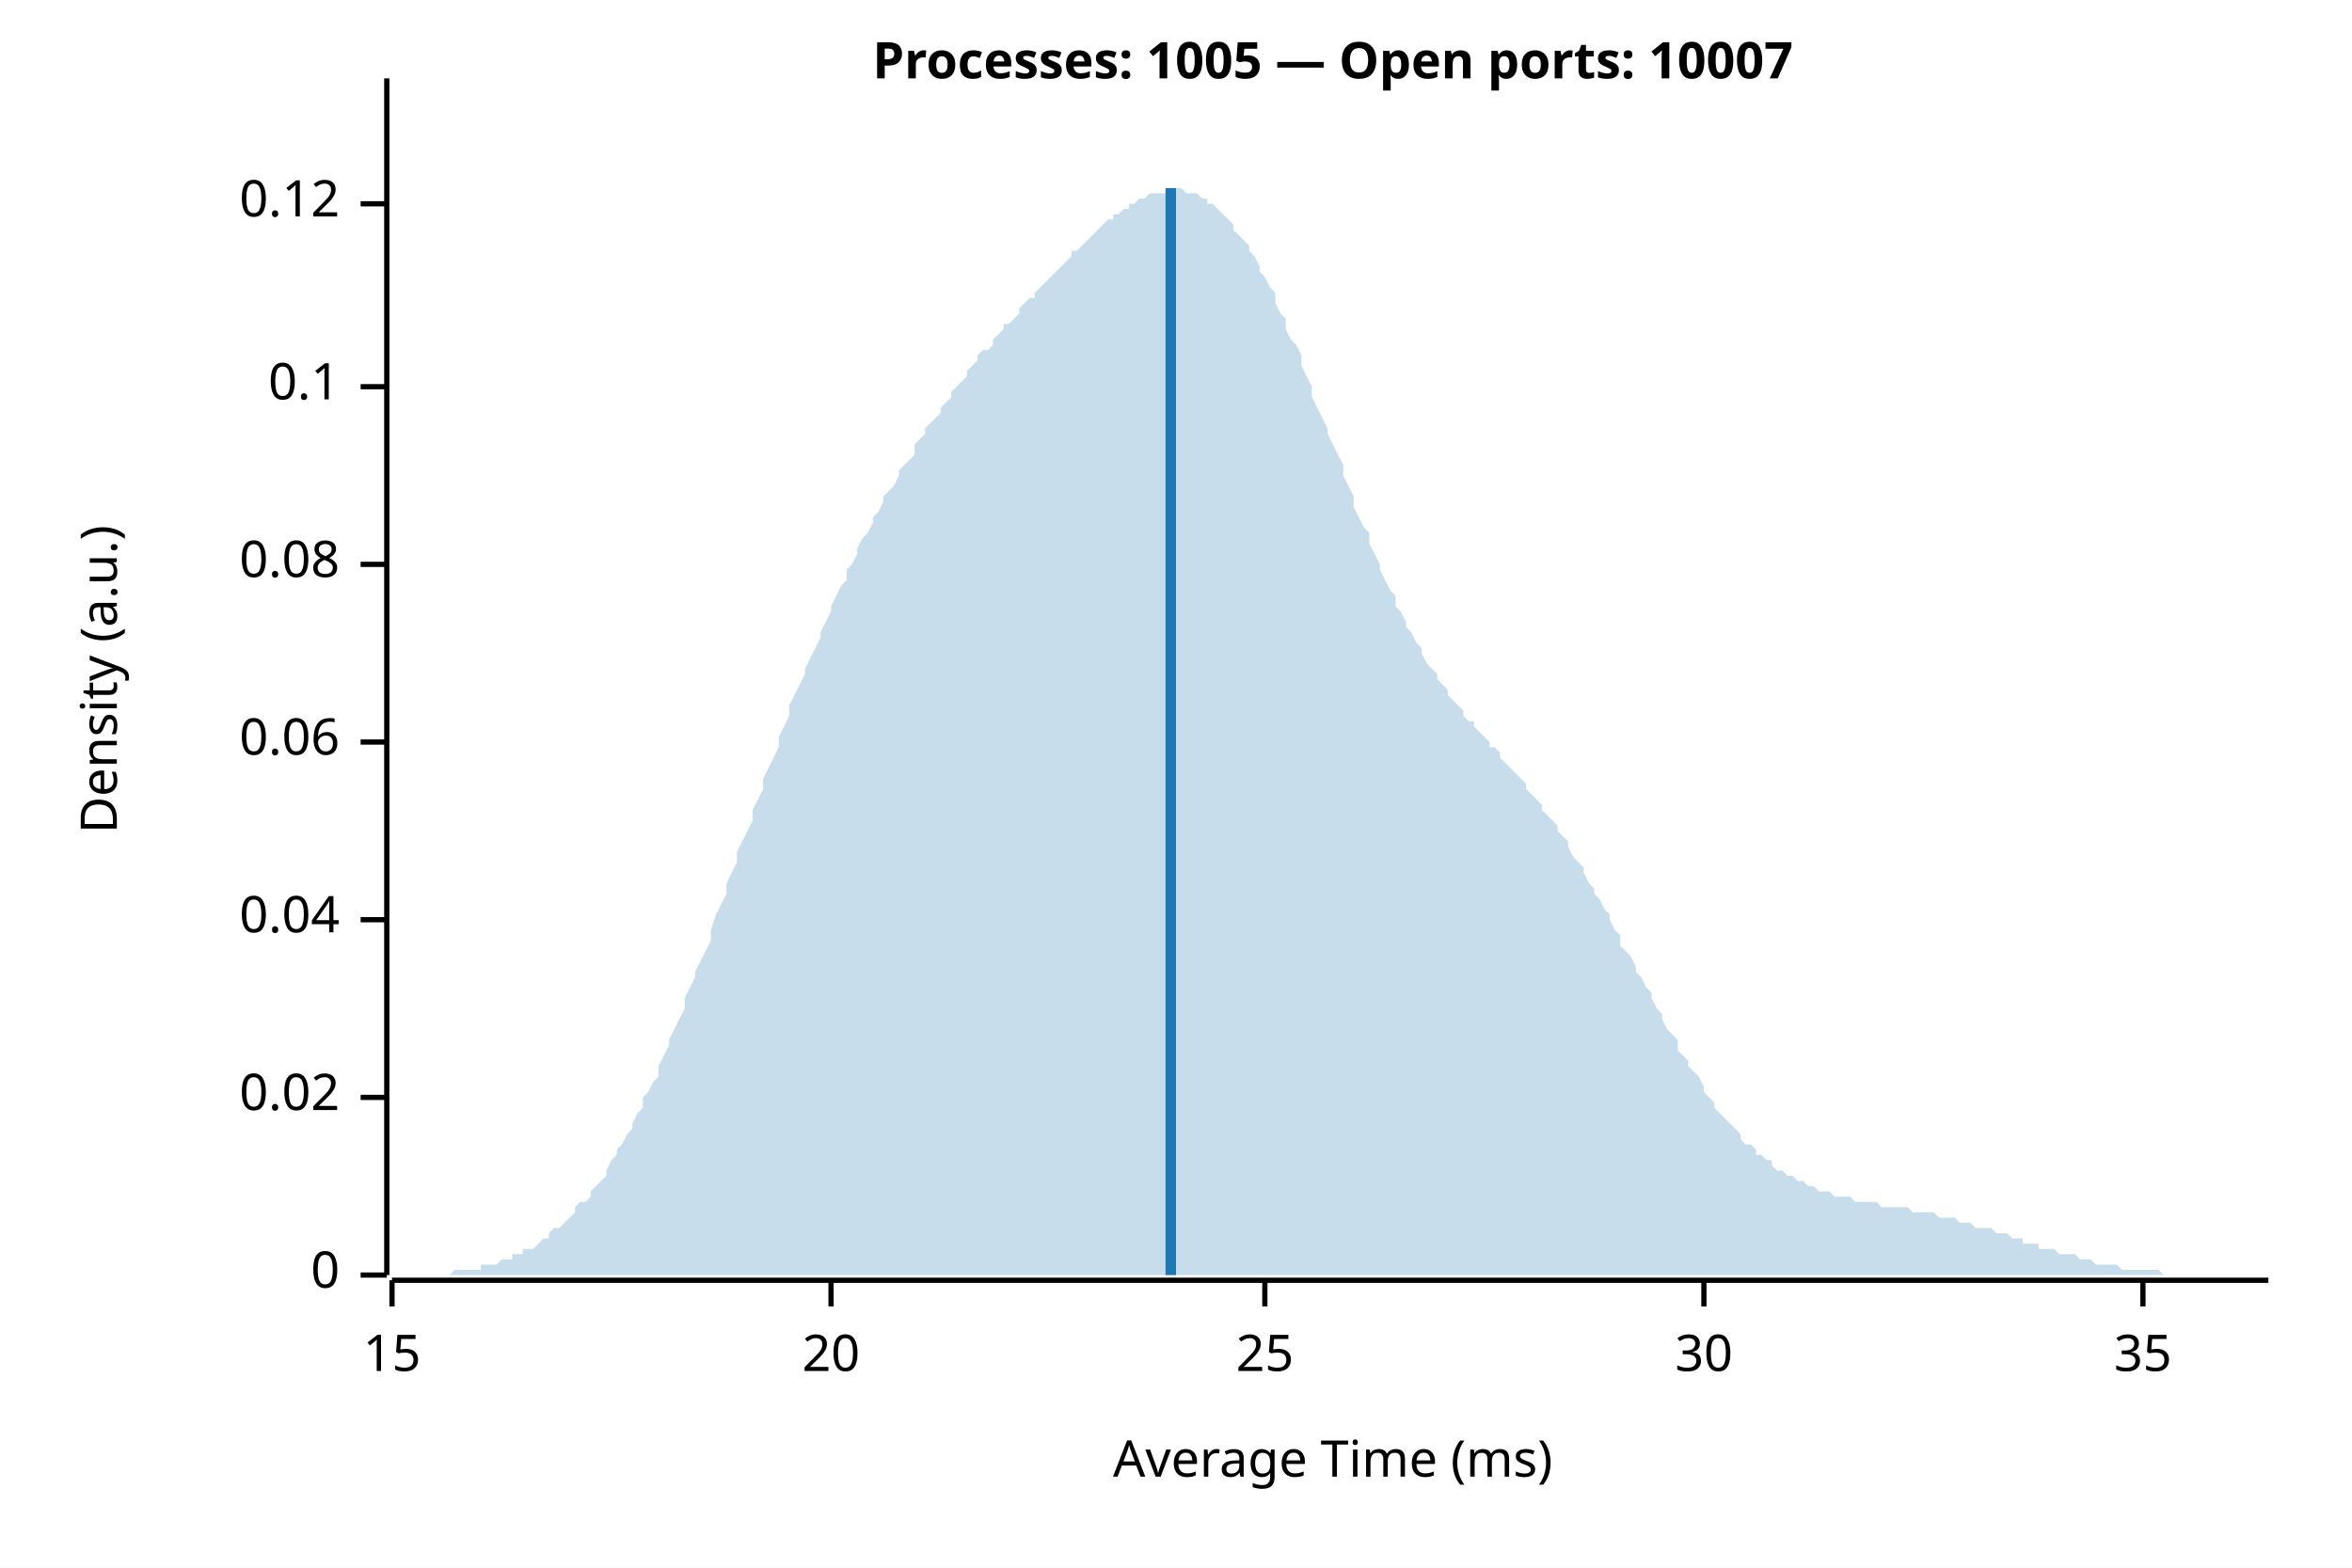
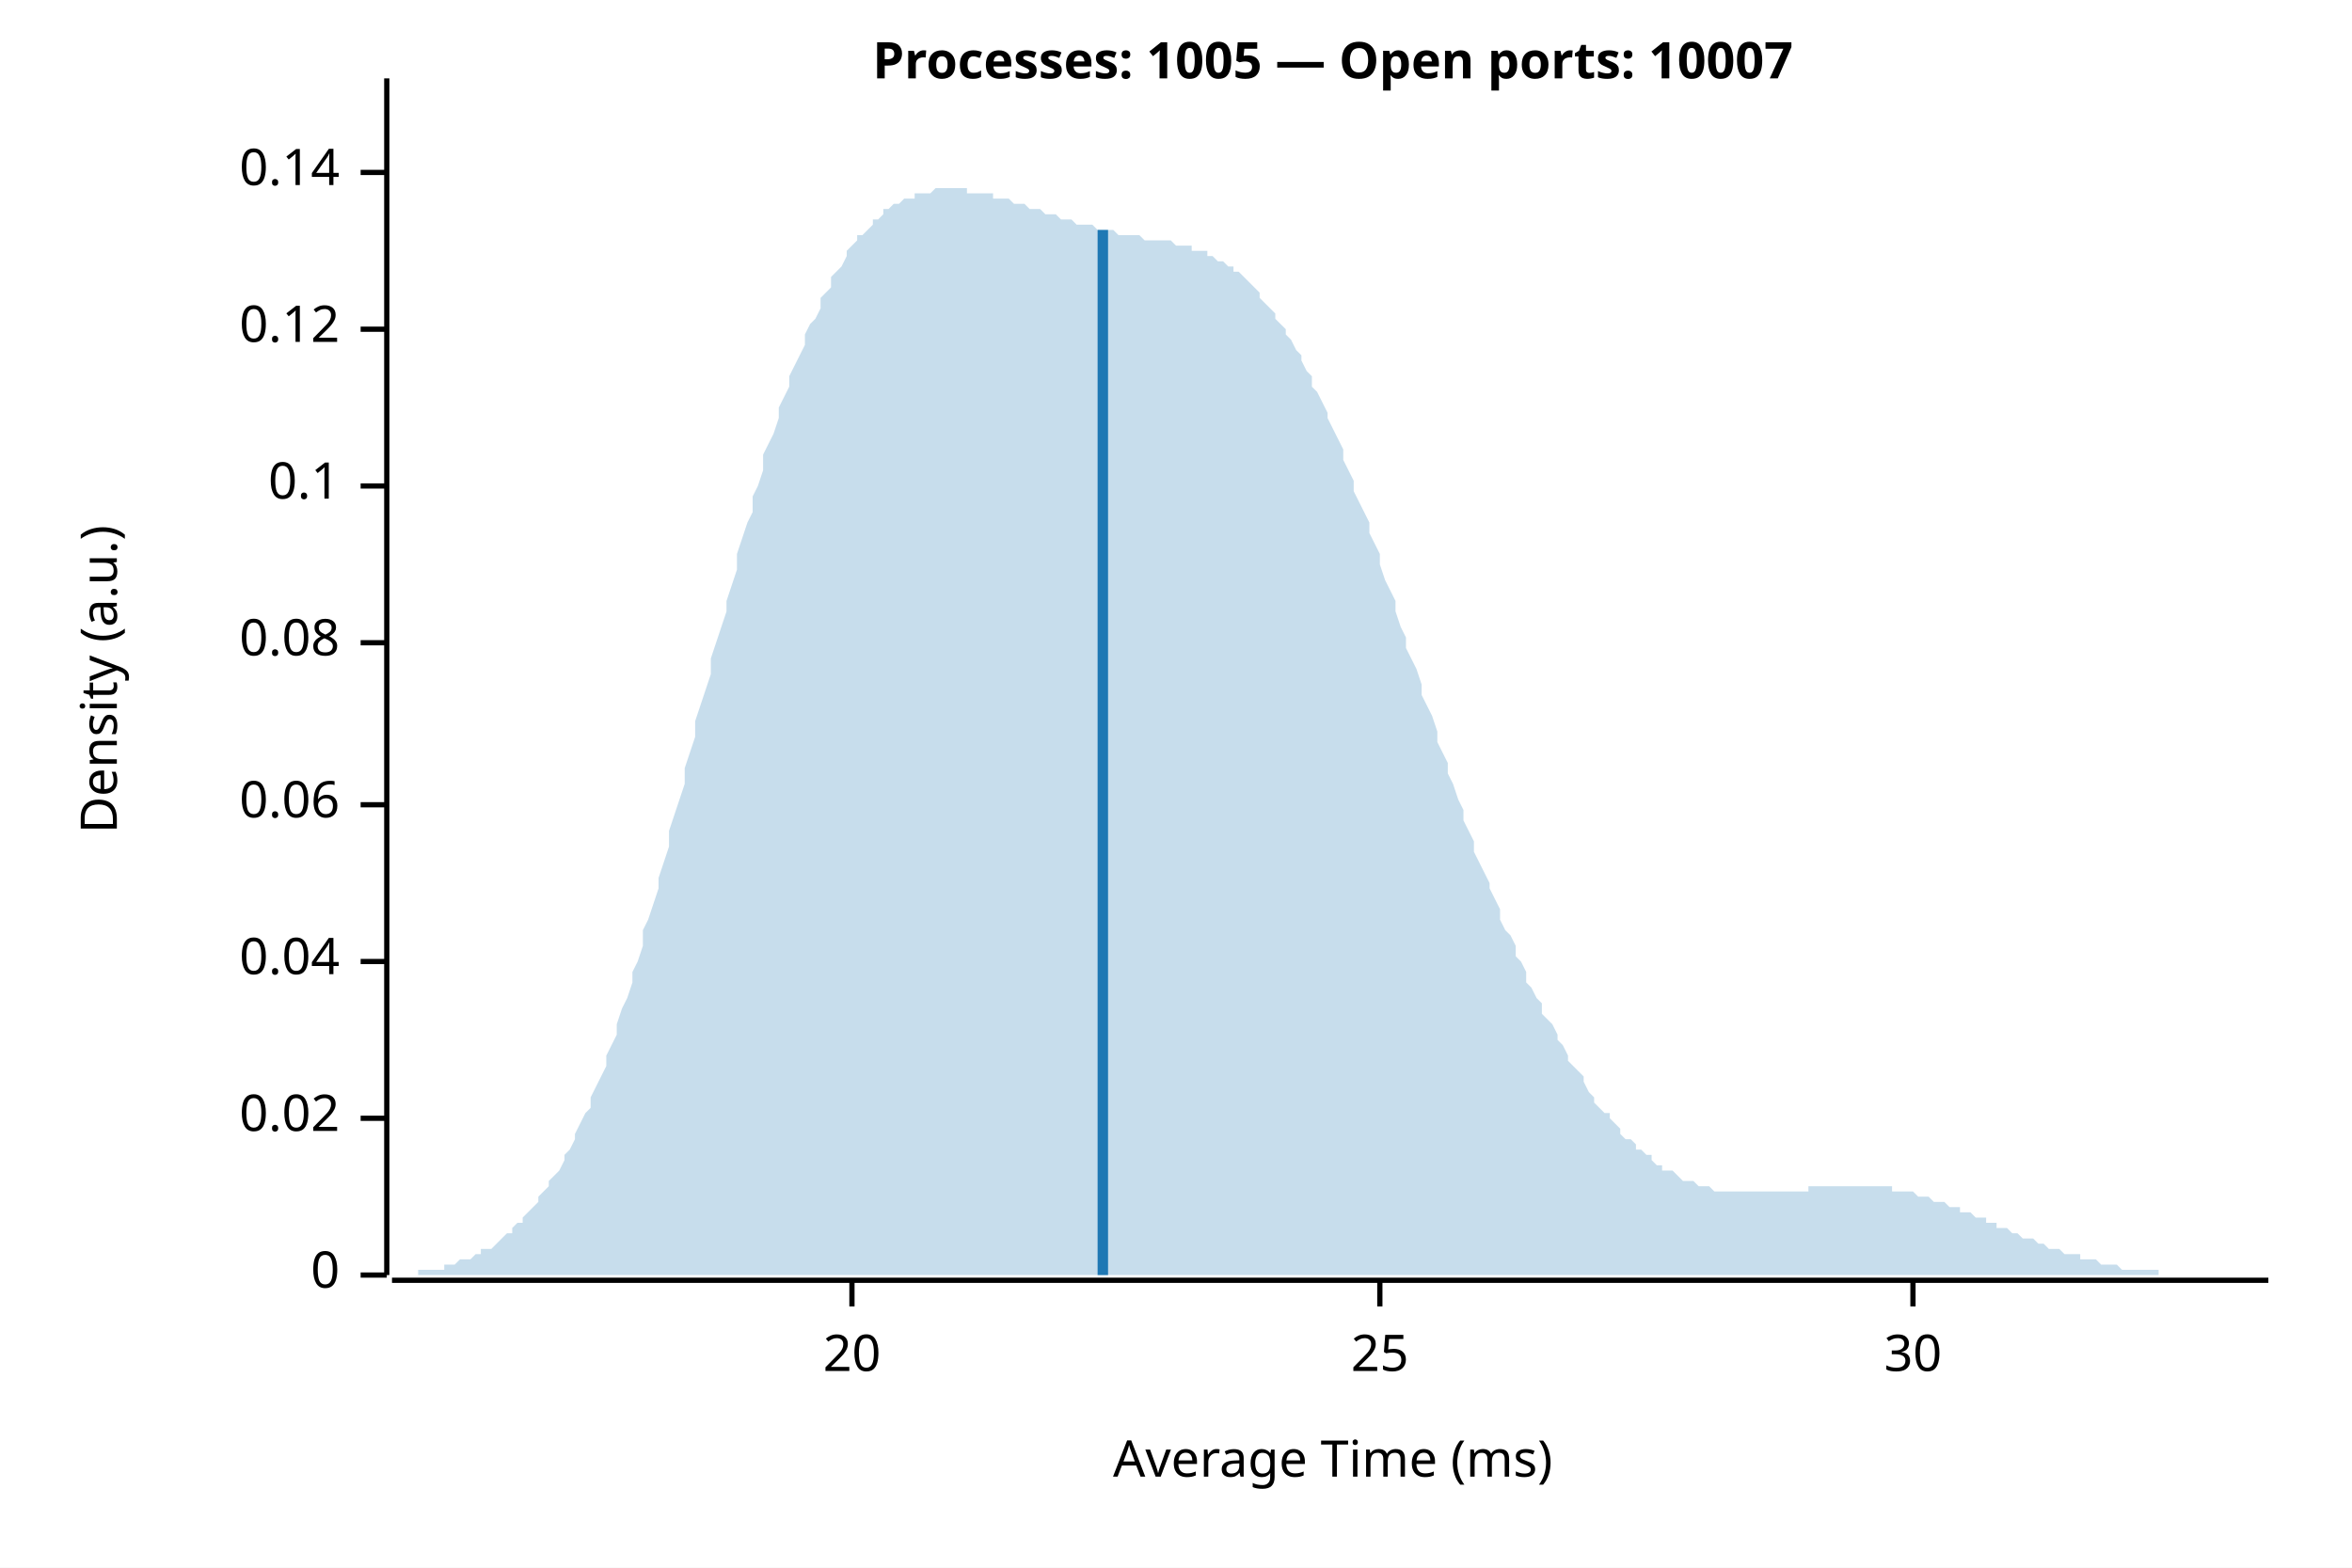
<svg xmlns="http://www.w3.org/2000/svg" width="450" height="300" viewBox="0 0 450 300">
  <rect width="100%" height="100%" fill="white" />
  <text x="255" y="15" font-weight="bold" text-anchor="middle" font-family="sans-serif" font-size="9.677" opacity="1" fill="#000000">Processes: 1005 — Open ports: 10007</text>
  <text x="15" y="130" dy="0.76em" text-anchor="middle" font-family="sans-serif" font-size="9.677" opacity="1" fill="#000000" transform="rotate(270, 15, 130)">
Density (a.u.)
</text>
  <text x="255" y="285" dy="-0.5ex" text-anchor="middle" font-family="sans-serif" font-size="9.677" opacity="1" fill="#000000">
Average Time (ms)
</text>
  <polyline fill="none" opacity="1" stroke="#000000" stroke-width="1" points="74,15 74,244 " />
  <text x="65" y="244" dy="0.5ex" text-anchor="end" font-family="sans-serif" font-size="9.677" opacity="1" fill="#000000">
0
</text>
  <polyline fill="none" opacity="1" stroke="#000000" stroke-width="1" points="69,244 74,244 " />
-   <text x="65" y="210" dy="0.5ex" text-anchor="end" font-family="sans-serif" font-size="9.677" opacity="1" fill="#000000">
+   <text x="65" y="214" dy="0.5ex" text-anchor="end" font-family="sans-serif" font-size="9.677" opacity="1" fill="#000000">
0.02
</text>
-   <polyline fill="none" opacity="1" stroke="#000000" stroke-width="1" points="69,210 74,210 " />
-   <text x="65" y="176" dy="0.5ex" text-anchor="end" font-family="sans-serif" font-size="9.677" opacity="1" fill="#000000">
+   <polyline fill="none" opacity="1" stroke="#000000" stroke-width="1" points="69,214 74,214 " />
+   <text x="65" y="184" dy="0.5ex" text-anchor="end" font-family="sans-serif" font-size="9.677" opacity="1" fill="#000000">
0.04
</text>
-   <polyline fill="none" opacity="1" stroke="#000000" stroke-width="1" points="69,176 74,176 " />
-   <text x="65" y="142" dy="0.5ex" text-anchor="end" font-family="sans-serif" font-size="9.677" opacity="1" fill="#000000">
+   <polyline fill="none" opacity="1" stroke="#000000" stroke-width="1" points="69,184 74,184 " />
+   <text x="65" y="154" dy="0.5ex" text-anchor="end" font-family="sans-serif" font-size="9.677" opacity="1" fill="#000000">
0.06
</text>
-   <polyline fill="none" opacity="1" stroke="#000000" stroke-width="1" points="69,142 74,142 " />
-   <text x="65" y="108" dy="0.5ex" text-anchor="end" font-family="sans-serif" font-size="9.677" opacity="1" fill="#000000">
+   <polyline fill="none" opacity="1" stroke="#000000" stroke-width="1" points="69,154 74,154 " />
+   <text x="65" y="123" dy="0.5ex" text-anchor="end" font-family="sans-serif" font-size="9.677" opacity="1" fill="#000000">
0.08
</text>
-   <polyline fill="none" opacity="1" stroke="#000000" stroke-width="1" points="69,108 74,108 " />
-   <text x="65" y="74" dy="0.5ex" text-anchor="end" font-family="sans-serif" font-size="9.677" opacity="1" fill="#000000">
+   <polyline fill="none" opacity="1" stroke="#000000" stroke-width="1" points="69,123 74,123 " />
+   <text x="65" y="93" dy="0.5ex" text-anchor="end" font-family="sans-serif" font-size="9.677" opacity="1" fill="#000000">
0.1
</text>
-   <polyline fill="none" opacity="1" stroke="#000000" stroke-width="1" points="69,74 74,74 " />
-   <text x="65" y="39" dy="0.5ex" text-anchor="end" font-family="sans-serif" font-size="9.677" opacity="1" fill="#000000">
+   <polyline fill="none" opacity="1" stroke="#000000" stroke-width="1" points="69,93 74,93 " />
+   <text x="65" y="63" dy="0.5ex" text-anchor="end" font-family="sans-serif" font-size="9.677" opacity="1" fill="#000000">
0.12
</text>
-   <polyline fill="none" opacity="1" stroke="#000000" stroke-width="1" points="69,39 74,39 " />
+   <polyline fill="none" opacity="1" stroke="#000000" stroke-width="1" points="69,63 74,63 " />
+   <text x="65" y="33" dy="0.5ex" text-anchor="end" font-family="sans-serif" font-size="9.677" opacity="1" fill="#000000">
+ 0.14
+ </text>
+   <polyline fill="none" opacity="1" stroke="#000000" stroke-width="1" points="69,33 74,33 " />
  <polyline fill="none" opacity="1" stroke="#000000" stroke-width="1" points="75,245 434,245 " />
-   <text x="75" y="255" dy="0.76em" text-anchor="middle" font-family="sans-serif" font-size="9.677" opacity="1" fill="#000000">
- 15
- </text>
-   <polyline fill="none" opacity="1" stroke="#000000" stroke-width="1" points="75,245 75,250 " />
-   <text x="159" y="255" dy="0.76em" text-anchor="middle" font-family="sans-serif" font-size="9.677" opacity="1" fill="#000000">
+   <text x="163" y="255" dy="0.76em" text-anchor="middle" font-family="sans-serif" font-size="9.677" opacity="1" fill="#000000">
20
</text>
-   <polyline fill="none" opacity="1" stroke="#000000" stroke-width="1" points="159,245 159,250 " />
-   <text x="242" y="255" dy="0.76em" text-anchor="middle" font-family="sans-serif" font-size="9.677" opacity="1" fill="#000000">
+   <polyline fill="none" opacity="1" stroke="#000000" stroke-width="1" points="163,245 163,250 " />
+   <text x="264" y="255" dy="0.76em" text-anchor="middle" font-family="sans-serif" font-size="9.677" opacity="1" fill="#000000">
25
</text>
-   <polyline fill="none" opacity="1" stroke="#000000" stroke-width="1" points="242,245 242,250 " />
-   <text x="326" y="255" dy="0.76em" text-anchor="middle" font-family="sans-serif" font-size="9.677" opacity="1" fill="#000000">
+   <polyline fill="none" opacity="1" stroke="#000000" stroke-width="1" points="264,245 264,250 " />
+   <text x="366" y="255" dy="0.76em" text-anchor="middle" font-family="sans-serif" font-size="9.677" opacity="1" fill="#000000">
30
</text>
-   <polyline fill="none" opacity="1" stroke="#000000" stroke-width="1" points="326,245 326,250 " />
-   <text x="410" y="255" dy="0.76em" text-anchor="middle" font-family="sans-serif" font-size="9.677" opacity="1" fill="#000000">
- 35
- </text>
-   <polyline fill="none" opacity="1" stroke="#000000" stroke-width="1" points="410,245 410,250 " />
-   <polygon opacity="0.25" fill="#1F78B4" points="75,244 75,244 76,244 77,244 77,244 78,244 79,244 80,244 80,244 81,244 82,244 82,244 83,244 84,244 85,244 85,244 86,244 87,243 87,243 88,243 89,243 90,243 90,243 91,243 92,243 92,242 93,242 94,242 95,242 95,242 96,241 97,241 98,241 98,240 99,240 100,240 100,239 101,239 102,239 103,238 103,238 104,237 105,237 105,236 106,235 107,235 108,234 108,234 109,233 110,232 110,231 111,230 112,230 113,229 113,228 114,227 115,226 116,225 116,224 117,222 118,221 118,220 119,219 120,217 121,216 121,215 122,213 123,212 123,210 124,209 125,207 126,206 126,204 127,202 128,200 128,199 129,197 130,195 131,193 131,191 132,189 133,187 133,186 134,184 135,182 136,180 136,178 137,175 138,173 139,171 139,169 140,167 141,165 141,163 142,161 143,159 144,157 144,155 145,153 146,151 146,149 147,147 148,145 149,143 149,141 150,139 151,137 151,135 152,133 153,131 154,129 154,128 155,126 156,124 157,122 157,121 158,119 159,117 159,116 160,114 161,112 162,111 162,109 163,108 164,106 164,105 165,103 166,102 167,100 167,99 168,98 169,96 169,95 170,94 171,93 172,91 172,90 173,89 174,88 175,87 175,85 176,84 177,83 177,82 178,81 179,80 180,79 180,78 181,77 182,76 182,75 183,74 184,73 185,72 185,71 186,70 187,69 187,68 188,67 189,67 190,66 190,65 191,64 192,63 192,62 193,62 194,61 195,60 195,59 196,58 197,57 198,57 198,56 199,55 200,54 200,54 201,53 202,52 203,51 203,51 204,50 205,49 205,48 206,48 207,47 208,46 208,46 209,45 210,44 210,44 211,43 212,42 213,42 213,41 214,41 215,40 216,40 216,39 217,39 218,38 218,38 219,38 220,37 221,37 221,37 222,37 223,37 223,36 224,36 225,36 226,36 226,36 227,37 228,37 228,37 229,37 230,38 231,38 231,39 232,39 233,40 233,40 234,41 235,42 236,43 236,44 237,45 238,46 239,47 239,48 240,49 241,51 241,52 242,53 243,55 244,56 244,58 245,60 246,61 246,63 247,65 248,66 249,68 249,70 250,72 251,74 251,76 252,78 253,80 254,82 254,83 255,85 256,87 257,89 257,91 258,93 259,95 259,97 260,99 261,101 262,102 262,104 263,106 264,108 264,109 265,111 266,113 267,114 267,116 268,117 269,119 269,120 270,121 271,123 272,124 272,125 273,127 274,128 275,129 275,130 276,131 277,132 277,133 278,134 279,135 280,136 280,137 281,138 282,138 282,139 283,140 284,141 285,142 285,143 286,143 287,144 287,145 288,146 289,147 290,148 290,148 291,149 292,150 292,151 293,152 294,153 295,154 295,155 296,156 297,157 298,158 298,159 299,160 300,161 300,162 301,164 302,165 303,166 303,167 304,169 305,170 305,171 306,172 307,174 308,175 308,176 309,178 310,179 310,181 311,182 312,183 313,185 313,186 314,187 315,189 316,190 316,191 317,193 318,194 318,195 319,197 320,198 321,199 321,201 322,202 323,203 323,204 324,205 325,206 326,208 326,209 327,210 328,211 328,212 329,213 330,214 331,215 331,215 332,216 333,217 333,218 334,219 335,219 336,220 336,221 337,221 338,222 339,222 339,223 340,224 341,224 341,224 342,225 343,225 344,226 344,226 345,226 346,227 346,227 347,227 348,228 349,228 349,228 350,228 351,229 351,229 352,229 353,229 354,229 354,229 355,230 356,230 357,230 357,230 358,230 359,230 359,230 360,231 361,231 362,231 362,231 363,231 364,231 364,231 365,231 366,232 367,232 367,232 368,232 369,232 369,232 370,232 371,233 372,233 372,233 373,233 374,233 375,234 375,234 376,234 377,234 377,234 378,235 379,235 380,235 380,235 381,235 382,236 382,236 383,236 384,236 385,237 385,237 386,237 387,237 387,238 388,238 389,238 390,238 390,239 391,239 392,239 392,239 393,239 394,240 395,240 395,240 396,240 397,240 398,241 398,241 399,241 400,241 400,241 401,242 402,242 403,242 403,242 404,242 405,242 405,242 406,243 407,243 408,243 408,243 409,243 410,243 410,243 411,243 412,243 413,243 413,243 414,244 415,244 416,244 416,244 417,244 418,244 418,244 419,244 420,244 421,244 421,244 422,244 423,244 423,244 424,244 425,244 426,244 426,244 427,244 428,244 428,244 429,244 430,244 431,244 431,244 432,244 433,244 434,244 434,244 75,244 " />
-   <polyline fill="none" opacity="1" stroke="#1F78B4" stroke-width="2" points="224,244 224,36 " />
+   <polyline fill="none" opacity="1" stroke="#000000" stroke-width="1" points="366,245 366,250 " />
+   <polygon opacity="0.25" fill="#1F78B4" points="75,244 75,244 76,244 77,244 77,244 78,244 79,244 80,244 80,243 81,243 82,243 82,243 83,243 84,243 85,243 85,242 86,242 87,242 87,242 88,241 89,241 90,241 90,241 91,240 92,240 92,239 93,239 94,239 95,238 95,238 96,237 97,236 98,236 98,235 99,234 100,234 100,233 101,232 102,231 103,230 103,229 104,228 105,227 105,226 106,225 107,224 108,222 108,221 109,220 110,218 110,217 111,215 112,213 113,212 113,210 114,208 115,206 116,204 116,202 117,200 118,198 118,196 119,193 120,191 121,188 121,186 122,184 123,181 123,178 124,176 125,173 126,170 126,168 127,165 128,162 128,159 129,156 130,153 131,150 131,147 132,144 133,141 133,138 134,135 135,132 136,129 136,126 137,123 138,120 139,117 139,115 140,112 141,109 141,106 142,103 143,100 144,98 144,95 145,93 146,90 146,87 147,85 148,83 149,80 149,78 150,76 151,74 151,72 152,70 153,68 154,66 154,64 155,62 156,61 157,59 157,57 158,56 159,55 159,53 160,52 161,51 162,49 162,48 163,47 164,46 164,45 165,45 166,44 167,43 167,42 168,42 169,41 169,40 170,40 171,39 172,39 172,39 173,38 174,38 175,38 175,37 176,37 177,37 177,37 178,37 179,36 180,36 180,36 181,36 182,36 182,36 183,36 184,36 185,36 185,37 186,37 187,37 187,37 188,37 189,37 190,37 190,38 191,38 192,38 192,38 193,38 194,39 195,39 195,39 196,39 197,40 198,40 198,40 199,40 200,41 200,41 201,41 202,41 203,42 203,42 204,42 205,42 205,42 206,43 207,43 208,43 208,43 209,43 210,44 210,44 211,44 212,44 213,44 213,44 214,45 215,45 216,45 216,45 217,45 218,45 218,45 219,46 220,46 221,46 221,46 222,46 223,46 223,46 224,46 225,47 226,47 226,47 227,47 228,47 228,48 229,48 230,48 231,48 231,49 232,49 233,50 233,50 234,50 235,51 236,51 236,52 237,52 238,53 239,54 239,54 240,55 241,56 241,57 242,58 243,59 244,60 244,61 245,62 246,63 246,64 247,65 248,67 249,68 249,69 250,71 251,72 251,74 252,75 253,77 254,79 254,80 255,82 256,84 257,86 257,88 258,90 259,92 259,94 260,96 261,98 262,100 262,102 263,104 264,106 264,108 265,111 266,113 267,115 267,117 268,120 269,122 269,124 270,126 271,128 272,131 272,133 273,135 274,137 275,140 275,142 276,144 277,146 277,148 278,150 279,153 280,155 280,157 281,159 282,161 282,163 283,165 284,167 285,169 285,170 286,172 287,174 287,176 288,178 289,179 290,181 290,183 291,184 292,186 292,188 293,189 294,191 295,192 295,194 296,195 297,196 298,198 298,199 299,200 300,202 300,203 301,204 302,205 303,206 303,207 304,209 305,210 305,211 306,212 307,213 308,213 308,214 309,215 310,216 310,217 311,218 312,218 313,219 313,220 314,220 315,221 316,221 316,222 317,223 318,223 318,224 319,224 320,224 321,225 321,225 322,226 323,226 323,226 324,226 325,227 326,227 326,227 327,227 328,228 328,228 329,228 330,228 331,228 331,228 332,228 333,228 333,228 334,228 335,228 336,228 336,228 337,228 338,228 339,228 339,228 340,228 341,228 341,228 342,228 343,228 344,228 344,228 345,228 346,228 346,227 347,227 348,227 349,227 349,227 350,227 351,227 351,227 352,227 353,227 354,227 354,227 355,227 356,227 357,227 357,227 358,227 359,227 359,227 360,227 361,227 362,227 362,228 363,228 364,228 364,228 365,228 366,228 367,229 367,229 368,229 369,229 369,229 370,230 371,230 372,230 372,230 373,231 374,231 375,231 375,232 376,232 377,232 377,232 378,233 379,233 380,233 380,234 381,234 382,234 382,235 383,235 384,235 385,236 385,236 386,236 387,237 387,237 388,237 389,237 390,238 390,238 391,238 392,239 392,239 393,239 394,239 395,240 395,240 396,240 397,240 398,240 398,241 399,241 400,241 400,241 401,241 402,242 403,242 403,242 404,242 405,242 405,242 406,243 407,243 408,243 408,243 409,243 410,243 410,243 411,243 412,243 413,243 413,244 414,244 415,244 416,244 416,244 417,244 418,244 418,244 419,244 420,244 421,244 421,244 422,244 423,244 423,244 424,244 425,244 426,244 426,244 427,244 428,244 428,244 429,244 430,244 431,244 431,244 432,244 433,244 434,244 434,244 75,244 " />
+   <polyline fill="none" opacity="1" stroke="#1F78B4" stroke-width="2" points="211,244 211,44 " />
</svg>
